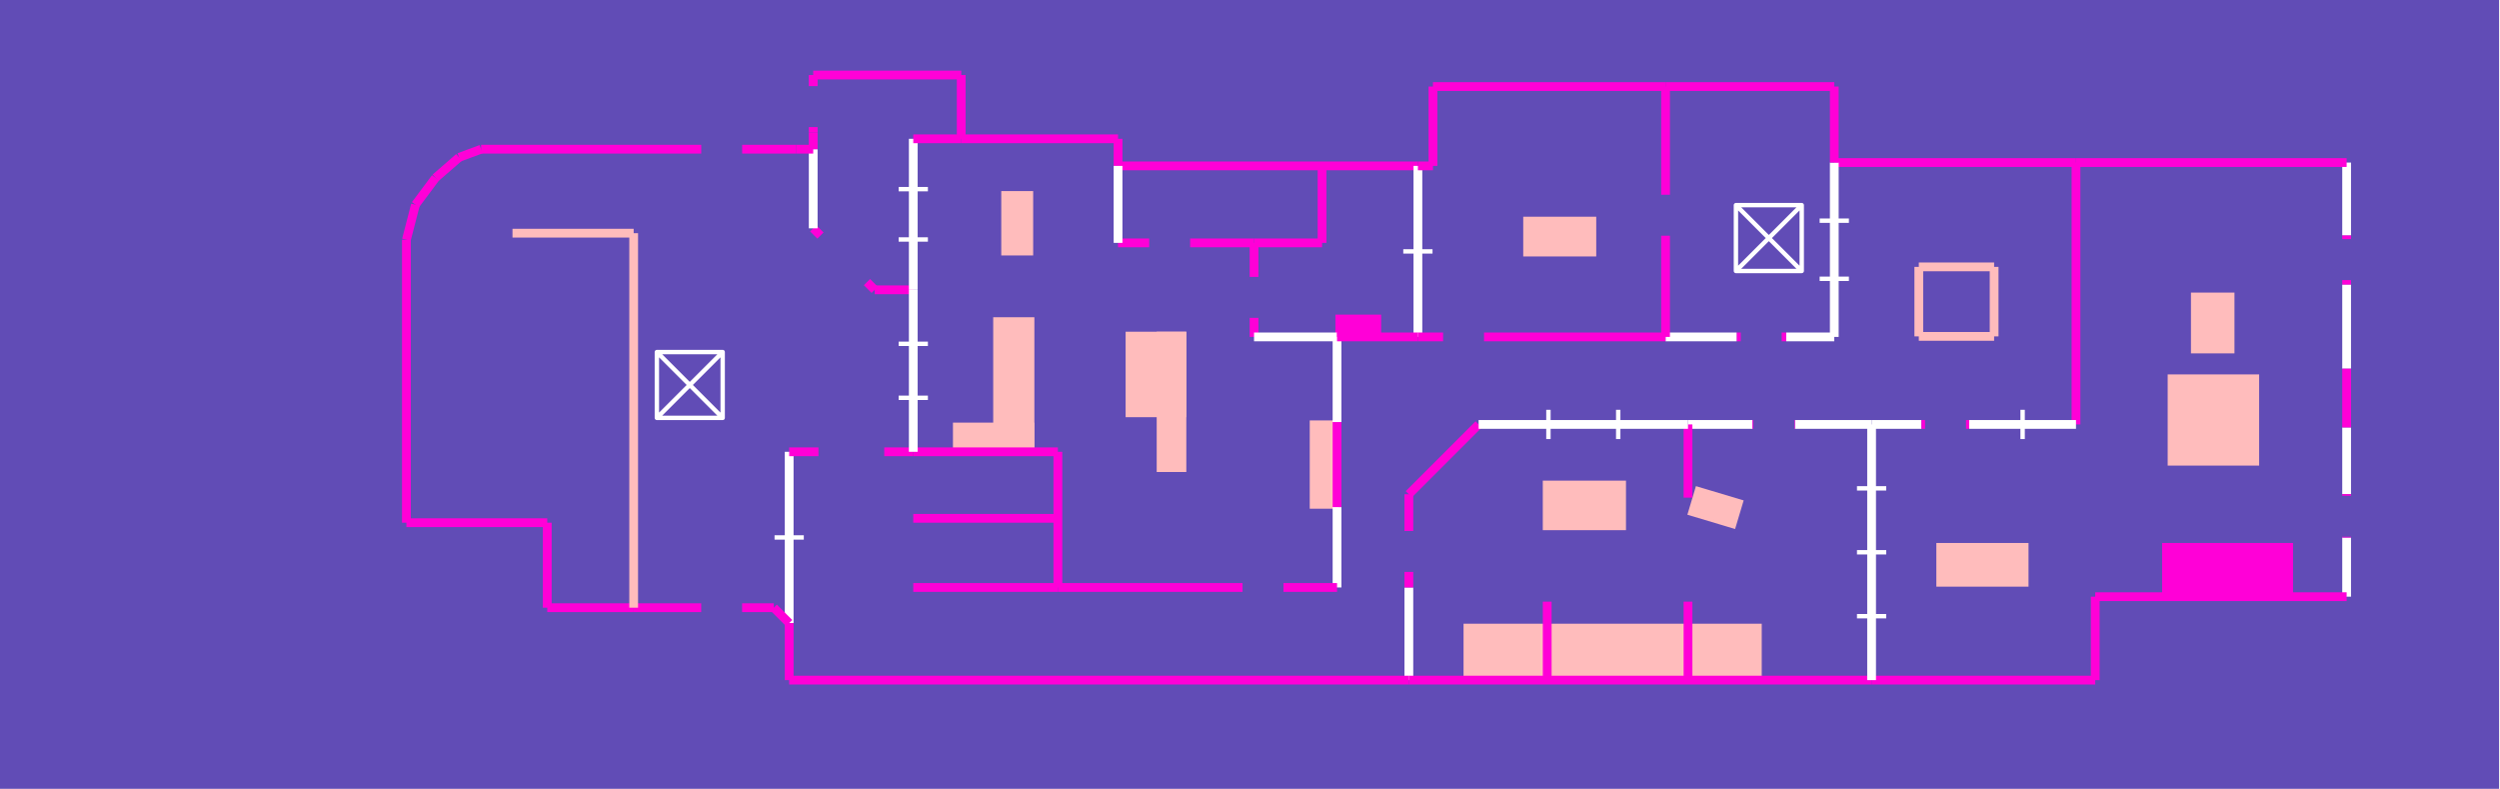
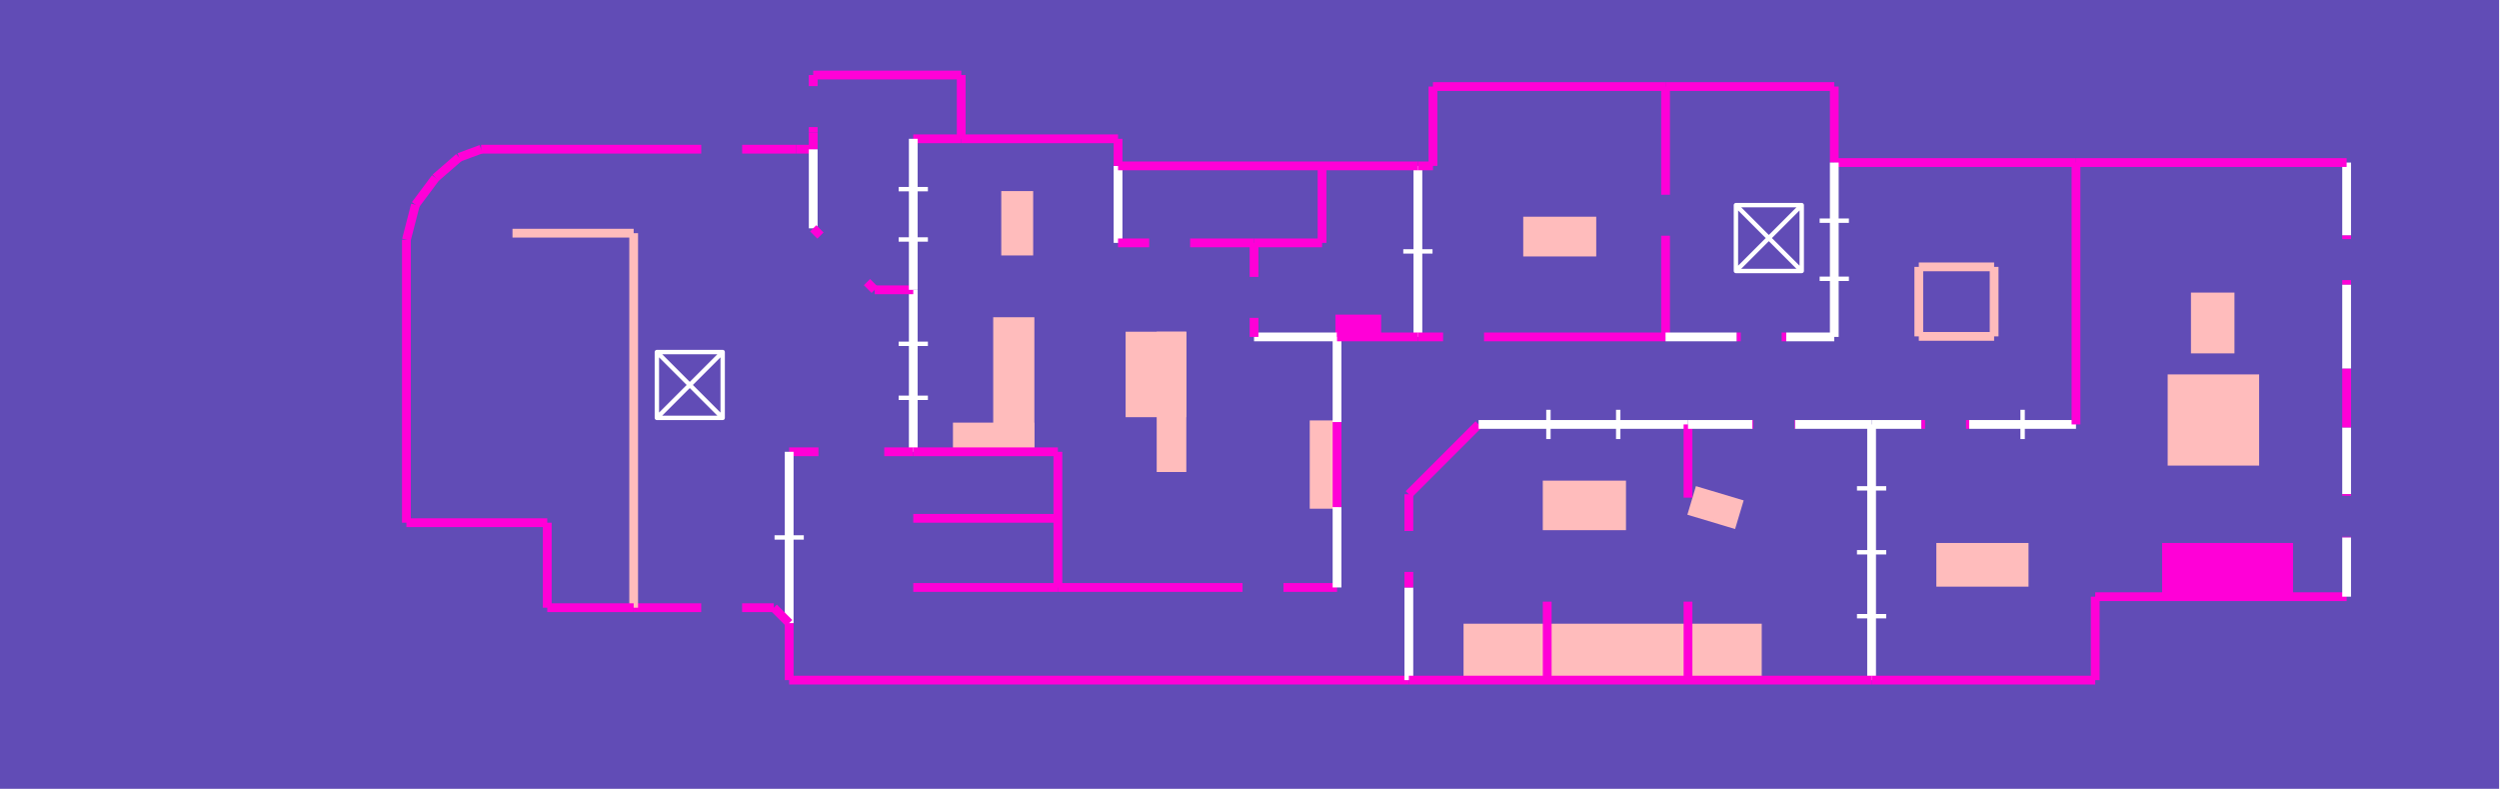
<svg xmlns="http://www.w3.org/2000/svg" viewBox="-220 -53 580 183">
  <rect fill="#614CB6" height="183" width="580" x="-220" y="-53" />
-   <path d="M10.891,-20.974 L19.695,-20.974 L19.695,-51.816 L10.891,-51.816 z" fill="#FFBCBC" stroke="#FFBCBC" stroke-width="0.75" transform="scale(1, -1)" />
-   <path d="M48.838,-56.129 L54.961,-56.129 L54.961,-24.333 L48.838,-24.333 z" fill="#FFBCBC" stroke="#FFBCBC" stroke-width="0.75" transform="scale(1, -1)" />
-   <path d="M54.961,-24.333 L41.622,-24.333 L41.622,-43.411 L54.961,-43.411 z" fill="#FFBCBC" stroke="#FFBCBC" stroke-width="0.75" transform="scale(1, -1)" />
  <path d="M182.453,-69.264 L172.094,-66.164 L173.865,-60.247 L184.224,-63.347 z" fill="#FFBCBC" stroke="#FFBCBC" stroke-width="0.75" transform="scale(1, -1)" />
  <path d="M288.879,-15.254 L298.227,-15.254 L298.227,-28.607 L288.879,-28.607 z" fill="#FFBCBC" stroke="#FFBCBC" stroke-width="0.75" transform="scale(1, -1)" />
+   <path d="M150.098,2.347 L133.907,2.347 L133.907,-6.122 L150.098,-6.122 z" fill="#FFBCBC" stroke="#FFBCBC" stroke-width="0.75" transform="scale(1, -1)" />
+   <path d="M19.415,-5.89 L12.762,-5.89 L12.762,8.294 L19.415,8.294 z" fill="#FFBCBC" stroke="#FFBCBC" stroke-width="0.75" transform="scale(1, -1)" />
+   <path d="M283.476,-34.237 L303.953,-34.237 L303.953,-54.641 L283.476,-54.641 z" fill="#FFBCBC" stroke="#FFBCBC" stroke-width="0.75" transform="scale(1, -1)" />
+   <path d="M1.549,-45.422 L19.695,-45.422 L19.695,-51.816 L1.549,-51.816 z" fill="#FFBCBC" stroke="#FFBCBC" stroke-width="0.75" transform="scale(1, -1)" />
+   <path d="M188.509,-104.786 L120.054,-104.786 L120.054,-92.076 L188.509,-92.076 z" fill="#FFBCBC" stroke="#FFBCBC" stroke-width="0.75" transform="scale(1, -1)" />
+   <path d="M54.961,-24.333 L41.622,-24.333 L41.622,-43.411 L54.961,-43.411 z" fill="#FFBCBC" stroke="#FFBCBC" stroke-width="0.75" transform="scale(1, -1)" />
+   <path d="M138.448,-58.881 L157.004,-58.881 L157.004,-69.625 L138.448,-69.625 z" fill="#FFBCBC" stroke="#FFBCBC" stroke-width="0.75" transform="scale(1, -1)" />
+   <path d="M282.188,-85.428 L311.82,-85.428 L311.82,-73.347 L282.188,-73.347 z" fill="#FF00D7" stroke="#FF00D7" stroke-width="0.75" transform="scale(1, -1)" />
+   <path d="M100.174,-25.162 L90.317,-25.162 L90.317,-20.367 L100.174,-20.367 z" fill="#FF00D7" stroke="#FF00D7" stroke-width="0.75" transform="scale(1, -1)" />
  <path d="M229.787,-82.729 L250.431,-82.729 L250.431,-73.347 L229.787,-73.347 z" fill="#FFBCBC" stroke="#FFBCBC" stroke-width="0.75" transform="scale(1, -1)" />
-   <path d="M150.098,2.347 L133.907,2.347 L133.907,-6.122 L150.098,-6.122 z" fill="#FFBCBC" stroke="#FFBCBC" stroke-width="0.75" transform="scale(1, -1)" />
-   <path d="M138.448,-58.881 L157.004,-58.881 L157.004,-69.625 L138.448,-69.625 z" fill="#FFBCBC" stroke="#FFBCBC" stroke-width="0.75" transform="scale(1, -1)" />
-   <path d="M283.476,-34.237 L303.953,-34.237 L303.953,-54.641 L283.476,-54.641 z" fill="#FFBCBC" stroke="#FFBCBC" stroke-width="0.75" transform="scale(1, -1)" />
-   <path d="M100.174,-25.162 L90.317,-25.162 L90.317,-20.367 L100.174,-20.367 z" fill="#FF00D7" stroke="#FF00D7" stroke-width="0.75" transform="scale(1, -1)" />
+   <path d="M48.838,-56.129 L54.961,-56.129 L54.961,-24.333 L48.838,-24.333 z" fill="#FFBCBC" stroke="#FFBCBC" stroke-width="0.75" transform="scale(1, -1)" />
+   <path d="M10.891,-20.974 L19.695,-20.974 L19.695,-51.816 L10.891,-51.816 z" fill="#FFBCBC" stroke="#FFBCBC" stroke-width="0.75" transform="scale(1, -1)" />
  <path d="M84.357,-44.912 L90.317,-44.912 L90.317,-64.645 L84.357,-64.645 z" fill="#FFBCBC" stroke="#FFBCBC" stroke-width="0.75" transform="scale(1, -1)" />
-   <path d="M282.188,-85.428 L311.82,-85.428 L311.82,-73.347 L282.188,-73.347 z" fill="#FF00D7" stroke="#FF00D7" stroke-width="0.75" transform="scale(1, -1)" />
-   <path d="M19.415,-5.89 L12.762,-5.89 L12.762,8.294 L19.415,8.294 z" fill="#FFBCBC" stroke="#FFBCBC" stroke-width="0.75" transform="scale(1, -1)" />
-   <path d="M188.509,-104.786 L120.054,-104.786 L120.054,-92.076 L188.509,-92.076 z" fill="#FFBCBC" stroke="#FFBCBC" stroke-width="0.75" transform="scale(1, -1)" />
-   <path d="M1.549,-45.422 L19.695,-45.422 L19.695,-51.816 L1.549,-51.816 z" fill="#FFBCBC" stroke="#FFBCBC" stroke-width="0.75" transform="scale(1, -1)" />
  <path d="M182.895,-9.866 L198.168,5.407 L182.895,5.407 L198.168,-9.866 L182.895,-9.866 L182.895,5.407 L198.168,5.407 L198.168,-9.866 z" fill="none" stroke="#FFFFFF" stroke-linejoin="round" stroke-width="1.018" transform="scale(1, -1)" />
  <path d="M-67.545,-43.948 L-52.272,-28.675 L-67.545,-28.675 L-52.272,-43.948 L-67.545,-43.948 L-67.545,-28.675 L-52.272,-28.675 L-52.272,-43.948 z" fill="none" stroke="#FFFFFF" stroke-linejoin="round" stroke-width="1.018" transform="scale(1, -1)" />
-   <path d="M324.635,-71.705 L324.635,-85.428 z" fill="none" stroke="#FFFFFF" stroke-width="2.036" transform="scale(1, -1)" />
-   <path d="M-123.575,5.504 L-125.677,-2.618 z" fill="none" stroke="#FF00D7" stroke-width="2.036" transform="scale(1, -1)" />
-   <path d="M183.056,-25.162 L184.013,-25.162 z" fill="none" stroke="#FF00D7" stroke-width="2.036" transform="scale(1, -1)" />
-   <path d="M193.516,-25.162 L194.567,-25.162 z" fill="none" stroke="#FF00D7" stroke-width="2.036" transform="scale(1, -1)" />
-   <path d="M3.093,35.593 L-31.26,35.593 z" fill="none" stroke="#FF00D7" stroke-width="2.036" transform="scale(1, -1)" />
-   <path d="M324.635,-46.16 L324.635,-61.634 z" fill="none" stroke="#FFFFFF" stroke-width="2.036" transform="scale(1, -1)" />
-   <path d="M225.955,-45.467 L214.384,-45.467 z" fill="none" stroke="#FFFFFF" stroke-width="2.036" transform="scale(1, -1)" />
-   <path d="M139.096,-104.786 L139.096,-86.582 z" fill="none" stroke="#FF00D7" stroke-width="2.036" transform="scale(1, -1)" />
-   <path d="M-125.677,-2.618 L-125.677,-68.265 z" fill="none" stroke="#FF00D7" stroke-width="2.036" transform="scale(1, -1)" />
-   <path d="M171.774,-45.467 L186.75,-45.467 z" fill="none" stroke="#FFFFFF" stroke-width="2.036" transform="scale(1, -1)" />
-   <path d="M71.053,-3.348 L71.053,-11.237 z" fill="none" stroke="#FF00D7" stroke-width="2.036" transform="scale(1, -1)" />
-   <path d="M71.053,-20.74 L71.053,-25.162 z" fill="none" stroke="#FF00D7" stroke-width="2.036" transform="scale(1, -1)" />
-   <path d="M261.823,15.286 L205.723,15.286 z" fill="none" stroke="#FF00D7" stroke-width="2.036" transform="scale(1, -1)" />
-   <path d="M90.317,-25.162 L71.053,-25.162 z" fill="none" stroke="#FFFFFF" stroke-width="2.036" transform="scale(1, -1)" />
-   <path d="M171.774,-86.582 L171.774,-104.786 z" fill="none" stroke="#FF00D7" stroke-width="2.036" transform="scale(1, -1)" />
-   <path d="M-31.26,0.03 L-29.582,-1.648 z" fill="none" stroke="#FF00D7" stroke-width="2.036" transform="scale(1, -1)" />
-   <path d="M-18.783,-12.448 L-16.993,-14.238 z" fill="none" stroke="#FF00D7" stroke-width="2.036" transform="scale(1, -1)" />
-   <path d="M261.823,15.286 L261.823,-45.467 z" fill="none" stroke="#FF00D7" stroke-width="2.036" transform="scale(1, -1)" />
-   <path d="M39.492,20.797 L39.492,14.513 z" fill="none" stroke="#FF00D7" stroke-width="2.036" transform="scale(1, -1)" />
-   <path d="M-16.993,-14.238 L-8.035,-14.238 z" fill="none" stroke="#FF00D7" stroke-width="2.036" transform="scale(1, -1)" />
-   <path d="M90.317,-83.29 L90.317,-64.645 z" fill="none" stroke="#FFFFFF" stroke-width="2.036" transform="scale(1, -1)" />
+   <path d="M-35.179,18.386 L-31.26,18.386 z" fill="none" stroke="#FF00D7" stroke-width="2.036" transform="scale(1, -1)" />
  <path d="M196.588,-45.467 L214.384,-45.467 z" fill="none" stroke="#FFFFFF" stroke-width="2.036" transform="scale(1, -1)" />
-   <path d="M106.985,-83.29 L106.985,-104.786 z" fill="none" stroke="#FFFFFF" stroke-width="2.036" transform="scale(1, -1)" />
-   <path d="M205.723,-25.162 L205.723,15.286 z" fill="none" stroke="#FFFFFF" stroke-width="2.036" transform="scale(1, -1)" />
-   <path d="M209.117,-11.679 L202.329,-11.679 z" fill="none" stroke="#FFFFFF" stroke-width="1.018" transform="scale(1, -1)" />
-   <path d="M209.117,1.803 L202.329,1.803 z" fill="none" stroke="#FFFFFF" stroke-width="1.018" transform="scale(1, -1)" />
-   <path d="M237.043,-45.467 L261.823,-45.467 z" fill="none" stroke="#FFFFFF" stroke-width="2.036" transform="scale(1, -1)" />
-   <path d="M249.433,-48.861 L249.433,-42.073 z" fill="none" stroke="#FFFFFF" stroke-width="1.018" transform="scale(1, -1)" />
-   <path d="M-36.838,-51.816 L-36.838,-91.559 z" fill="none" stroke="#FFFFFF" stroke-width="2.036" transform="scale(1, -1)" />
-   <path d="M-40.232,-71.688 L-33.444,-71.688 z" fill="none" stroke="#FFFFFF" stroke-width="1.018" transform="scale(1, -1)" />
-   <path d="M39.492,14.513 L109.085,14.513 z" fill="none" stroke="#FF00D7" stroke-width="2.036" transform="scale(1, -1)" />
-   <path d="M324.635,-1.577 L324.635,-2.476 z" fill="none" stroke="#FF00D7" stroke-width="2.036" transform="scale(1, -1)" />
-   <path d="M324.635,-11.98 L324.635,-13.066 z" fill="none" stroke="#FF00D7" stroke-width="2.036" transform="scale(1, -1)" />
-   <path d="M-31.26,0.03 L-31.26,18.386 z" fill="none" stroke="#FFFFFF" stroke-width="2.036" transform="scale(1, -1)" />
-   <path d="M-113.451,16.491 L-118.925,11.737 z" fill="none" stroke="#FF00D7" stroke-width="2.036" transform="scale(1, -1)" />
-   <path d="M-31.26,18.386 L-31.26,22.305 z" fill="none" stroke="#FF00D7" stroke-width="2.036" transform="scale(1, -1)" />
-   <path d="M-92.987,-87.985 L-72.931,-87.985 z" fill="none" stroke="#FF00D7" stroke-width="2.036" transform="scale(1, -1)" />
-   <path d="M266.287,-85.428 L266.287,-104.786 z" fill="none" stroke="#FF00D7" stroke-width="2.036" transform="scale(1, -1)" />
-   <path d="M324.635,-13.066 L324.635,-32.536 z" fill="none" stroke="#FFFFFF" stroke-width="2.036" transform="scale(1, -1)" />
-   <path d="M-108.34,18.386 L-113.451,16.491 z" fill="none" stroke="#FF00D7" stroke-width="2.036" transform="scale(1, -1)" />
-   <path d="M112.58,32.92 L112.58,14.513 z" fill="none" stroke="#FF00D7" stroke-width="2.036" transform="scale(1, -1)" />
-   <path d="M242.82,-25.041 L242.82,-8.915 z" fill="none" stroke="#FFBCBC" stroke-width="2.036" transform="scale(1, -1)" />
-   <path d="M109.085,14.513 L109.085,-25.162 z" fill="none" stroke="#FFFFFF" stroke-width="2.036" transform="scale(1, -1)" />
-   <path d="M105.691,-5.324 L112.479,-5.324 z" fill="none" stroke="#FFFFFF" stroke-width="1.018" transform="scale(1, -1)" />
-   <path d="M183.056,-25.162 L166.561,-25.162 z" fill="none" stroke="#FFFFFF" stroke-width="2.036" transform="scale(1, -1)" />
-   <path d="M324.635,-1.577 L324.635,15.286 z" fill="none" stroke="#FFFFFF" stroke-width="2.036" transform="scale(1, -1)" />
-   <path d="M214.384,-104.786 L106.985,-104.786 z" fill="none" stroke="#FF00D7" stroke-width="2.036" transform="scale(1, -1)" />
-   <path d="M39.492,-3.348 L46.719,-3.348 z" fill="none" stroke="#FF00D7" stroke-width="2.036" transform="scale(1, -1)" />
-   <path d="M56.222,-3.348 L71.053,-3.348 z" fill="none" stroke="#FF00D7" stroke-width="2.036" transform="scale(1, -1)" />
-   <path d="M-92.987,-68.265 L-125.677,-68.265 z" fill="none" stroke="#FF00D7" stroke-width="2.036" transform="scale(1, -1)" />
-   <path d="M-31.26,35.593 L-31.26,33.019 z" fill="none" stroke="#FF00D7" stroke-width="2.036" transform="scale(1, -1)" />
-   <path d="M-31.26,23.516 L-31.26,22.305 z" fill="none" stroke="#FF00D7" stroke-width="2.036" transform="scale(1, -1)" />
-   <path d="M25.524,-51.816 L25.524,-83.29 z" fill="none" stroke="#FF00D7" stroke-width="2.036" transform="scale(1, -1)" />
-   <path d="M-8.035,-14.238 L-8.035,20.797 z" fill="none" stroke="#FFFFFF" stroke-width="2.036" transform="scale(1, -1)" />
-   <path d="M-4.641,-2.56 L-11.429,-2.56 z" fill="none" stroke="#FFFFFF" stroke-width="1.018" transform="scale(1, -1)" />
-   <path d="M-4.641,9.118 L-11.429,9.118 z" fill="none" stroke="#FFFFFF" stroke-width="1.018" transform="scale(1, -1)" />
-   <path d="M186.75,-45.467 L186.953,-45.467 z" fill="none" stroke="#FF00D7" stroke-width="2.036" transform="scale(1, -1)" />
-   <path d="M196.456,-45.467 L196.588,-45.467 z" fill="none" stroke="#FF00D7" stroke-width="2.036" transform="scale(1, -1)" />
-   <path d="M166.561,32.92 L205.723,32.92 z" fill="none" stroke="#FF00D7" stroke-width="2.036" transform="scale(1, -1)" />
-   <path d="M171.774,-62.449 L171.774,-45.467 z" fill="none" stroke="#FF00D7" stroke-width="2.036" transform="scale(1, -1)" />
-   <path d="M225.342,-8.915 L225.342,-25.041 z" fill="none" stroke="#FFBCBC" stroke-width="2.036" transform="scale(1, -1)" />
-   <path d="M324.635,-32.536 L324.635,-46.16 z" fill="none" stroke="#FF00D7" stroke-width="2.036" transform="scale(1, -1)" />
-   <path d="M86.843,14.513 L86.843,-3.348 z" fill="none" stroke="#FF00D7" stroke-width="2.036" transform="scale(1, -1)" />
-   <path d="M-8.035,-83.29 L25.524,-83.29 z" fill="none" stroke="#FF00D7" stroke-width="2.036" transform="scale(1, -1)" />
-   <path d="M90.317,-44.912 L90.317,-64.645 z" fill="none" stroke="#FF00D7" stroke-width="2.036" transform="scale(1, -1)" />
-   <path d="M3.093,35.593 L3.093,20.797 z" fill="none" stroke="#FF00D7" stroke-width="2.036" transform="scale(1, -1)" />
-   <path d="M-101.054,-1.097 L-72.931,-1.097 z" fill="none" stroke="#FFBCBC" stroke-width="2.036" transform="scale(1, -1)" />
-   <path d="M-36.838,-51.816 L-30.045,-51.816 z" fill="none" stroke="#FF00D7" stroke-width="2.036" transform="scale(1, -1)" />
-   <path d="M-14.772,-51.816 L-8.035,-51.816 z" fill="none" stroke="#FF00D7" stroke-width="2.036" transform="scale(1, -1)" />
-   <path d="M39.492,20.797 L3.093,20.797 z" fill="none" stroke="#FF00D7" stroke-width="2.036" transform="scale(1, -1)" />
-   <path d="M225.342,-8.915 L242.82,-8.915 z" fill="none" stroke="#FFBCBC" stroke-width="2.036" transform="scale(1, -1)" />
-   <path d="M-8.035,-51.816 L25.524,-51.816 z" fill="none" stroke="#FF00D7" stroke-width="2.036" transform="scale(1, -1)" />
-   <path d="M71.053,-3.348 L86.843,-3.348 z" fill="none" stroke="#FF00D7" stroke-width="2.036" transform="scale(1, -1)" />
-   <path d="M90.317,-44.912 L90.317,-25.162 z" fill="none" stroke="#FFFFFF" stroke-width="2.036" transform="scale(1, -1)" />
-   <path d="M261.823,15.286 L324.635,15.286 z" fill="none" stroke="#FF00D7" stroke-width="2.036" transform="scale(1, -1)" />
+   <path d="M-92.987,-87.985 L-92.987,-68.265 z" fill="none" stroke="#FF00D7" stroke-width="2.036" transform="scale(1, -1)" />
  <path d="M-8.035,-51.816 L-8.035,-14.238 z" fill="none" stroke="#FFFFFF" stroke-width="2.036" transform="scale(1, -1)" />
  <path d="M-4.641,-39.29 L-11.429,-39.29 z" fill="none" stroke="#FFFFFF" stroke-width="1.018" transform="scale(1, -1)" />
  <path d="M-4.641,-26.764 L-11.429,-26.764 z" fill="none" stroke="#FFFFFF" stroke-width="1.018" transform="scale(1, -1)" />
-   <path d="M-92.987,-87.985 L-92.987,-68.265 z" fill="none" stroke="#FF00D7" stroke-width="2.036" transform="scale(1, -1)" />
-   <path d="M-72.931,-87.985 L-57.262,-87.985 z" fill="none" stroke="#FF00D7" stroke-width="2.036" transform="scale(1, -1)" />
-   <path d="M-47.759,-87.985 L-40.412,-87.985 z" fill="none" stroke="#FF00D7" stroke-width="2.036" transform="scale(1, -1)" />
-   <path d="M90.317,-25.162 L109.085,-25.162 z" fill="none" stroke="#FF00D7" stroke-width="2.036" transform="scale(1, -1)" />
-   <path d="M109.085,14.513 L112.58,14.513 z" fill="none" stroke="#FF00D7" stroke-width="2.036" transform="scale(1, -1)" />
-   <path d="M-35.179,18.386 L-31.26,18.386 z" fill="none" stroke="#FF00D7" stroke-width="2.036" transform="scale(1, -1)" />
-   <path d="M225.342,-25.041 L242.82,-25.041 z" fill="none" stroke="#FFBCBC" stroke-width="2.036" transform="scale(1, -1)" />
-   <path d="M324.635,-61.634 L324.635,-62.017 z" fill="none" stroke="#FF00D7" stroke-width="2.036" transform="scale(1, -1)" />
-   <path d="M324.635,-71.52 L324.635,-71.705 z" fill="none" stroke="#FF00D7" stroke-width="2.036" transform="scale(1, -1)" />
-   <path d="M3.093,20.797 L-8.035,20.797 z" fill="none" stroke="#FF00D7" stroke-width="2.036" transform="scale(1, -1)" />
-   <path d="M106.985,-104.786 L-36.838,-104.786 z" fill="none" stroke="#FF00D7" stroke-width="2.036" transform="scale(1, -1)" />
-   <path d="M-40.412,-87.985 L-36.838,-91.559 z" fill="none" stroke="#FF00D7" stroke-width="2.036" transform="scale(1, -1)" />
-   <path d="M-36.838,-104.786 L-36.838,-91.559 z" fill="none" stroke="#FF00D7" stroke-width="2.036" transform="scale(1, -1)" />
+   <path d="M-31.26,0.03 L-31.26,18.386 z" fill="none" stroke="#FFFFFF" stroke-width="2.036" transform="scale(1, -1)" />
  <path d="M-35.179,18.386 L-47.752,18.386 z" fill="none" stroke="#FF00D7" stroke-width="2.036" transform="scale(1, -1)" />
  <path d="M-57.256,18.386 L-108.34,18.386 z" fill="none" stroke="#FF00D7" stroke-width="2.036" transform="scale(1, -1)" />
-   <path d="M112.58,32.92 L166.561,32.92 z" fill="none" stroke="#FF00D7" stroke-width="2.036" transform="scale(1, -1)" />
-   <path d="M109.085,-25.162 L114.931,-25.162 z" fill="none" stroke="#FF00D7" stroke-width="2.036" transform="scale(1, -1)" />
-   <path d="M124.434,-25.162 L166.561,-25.162 z" fill="none" stroke="#FF00D7" stroke-width="2.036" transform="scale(1, -1)" />
-   <path d="M90.317,-83.29 L77.886,-83.29 z" fill="none" stroke="#FF00D7" stroke-width="2.036" transform="scale(1, -1)" />
-   <path d="M68.383,-83.29 L25.524,-83.29 z" fill="none" stroke="#FF00D7" stroke-width="2.036" transform="scale(1, -1)" />
-   <path d="M-118.925,11.737 L-123.575,5.504 z" fill="none" stroke="#FF00D7" stroke-width="2.036" transform="scale(1, -1)" />
-   <path d="M266.287,-104.786 L214.384,-104.786 z" fill="none" stroke="#FF00D7" stroke-width="2.036" transform="scale(1, -1)" />
-   <path d="M106.985,-61.665 L123.183,-45.467 z" fill="none" stroke="#FF00D7" stroke-width="2.036" transform="scale(1, -1)" />
-   <path d="M25.524,-67.252 L-8.035,-67.252 z" fill="none" stroke="#FF00D7" stroke-width="2.036" transform="scale(1, -1)" />
-   <path d="M123.183,-45.467 L171.774,-45.467 z" fill="none" stroke="#FFFFFF" stroke-width="2.036" transform="scale(1, -1)" />
-   <path d="M139.38,-48.861 L139.38,-42.073 z" fill="none" stroke="#FFFFFF" stroke-width="1.018" transform="scale(1, -1)" />
-   <path d="M155.577,-48.861 L155.577,-42.073 z" fill="none" stroke="#FFFFFF" stroke-width="1.018" transform="scale(1, -1)" />
-   <path d="M39.492,-3.348 L39.492,14.513 z" fill="none" stroke="#FFFFFF" stroke-width="2.036" transform="scale(1, -1)" />
-   <path d="M106.985,-83.29 L106.985,-79.684 z" fill="none" stroke="#FF00D7" stroke-width="2.036" transform="scale(1, -1)" />
-   <path d="M106.985,-70.181 L106.985,-61.665 z" fill="none" stroke="#FF00D7" stroke-width="2.036" transform="scale(1, -1)" />
-   <path d="M324.635,-85.428 L266.287,-85.428 z" fill="none" stroke="#FF00D7" stroke-width="2.036" transform="scale(1, -1)" />
-   <path d="M166.561,-25.162 L166.561,-1.686 z" fill="none" stroke="#FF00D7" stroke-width="2.036" transform="scale(1, -1)" />
-   <path d="M166.561,7.817 L166.561,32.92 z" fill="none" stroke="#FF00D7" stroke-width="2.036" transform="scale(1, -1)" />
-   <path d="M194.567,-25.162 L205.723,-25.162 z" fill="none" stroke="#FFFFFF" stroke-width="2.036" transform="scale(1, -1)" />
+   <path d="M-31.26,0.03 L-29.582,-1.648 z" fill="none" stroke="#FF00D7" stroke-width="2.036" transform="scale(1, -1)" />
+   <path d="M-18.783,-12.448 L-16.993,-14.238 z" fill="none" stroke="#FF00D7" stroke-width="2.036" transform="scale(1, -1)" />
  <path d="M214.384,-45.467 L214.384,-104.786 z" fill="none" stroke="#FFFFFF" stroke-width="2.036" transform="scale(1, -1)" />
  <path d="M210.99,-60.296 L217.778,-60.296 z" fill="none" stroke="#FFFFFF" stroke-width="1.018" transform="scale(1, -1)" />
  <path d="M210.99,-75.126 L217.778,-75.126 z" fill="none" stroke="#FFFFFF" stroke-width="1.018" transform="scale(1, -1)" />
  <path d="M210.99,-89.956 L217.778,-89.956 z" fill="none" stroke="#FFFFFF" stroke-width="1.018" transform="scale(1, -1)" />
+   <path d="M3.093,20.797 L-8.035,20.797 z" fill="none" stroke="#FF00D7" stroke-width="2.036" transform="scale(1, -1)" />
+   <path d="M183.056,-25.162 L184.013,-25.162 z" fill="none" stroke="#FF00D7" stroke-width="2.036" transform="scale(1, -1)" />
+   <path d="M193.516,-25.162 L194.567,-25.162 z" fill="none" stroke="#FF00D7" stroke-width="2.036" transform="scale(1, -1)" />
+   <path d="M3.093,35.593 L3.093,20.797 z" fill="none" stroke="#FF00D7" stroke-width="2.036" transform="scale(1, -1)" />
+   <path d="M106.985,-61.665 L123.183,-45.467 z" fill="none" stroke="#FF00D7" stroke-width="2.036" transform="scale(1, -1)" />
+   <path d="M324.635,-46.16 L324.635,-61.634 z" fill="none" stroke="#FFFFFF" stroke-width="2.036" transform="scale(1, -1)" />
+   <path d="M90.317,-83.29 L77.886,-83.29 z" fill="none" stroke="#FF00D7" stroke-width="2.036" transform="scale(1, -1)" />
+   <path d="M68.383,-83.29 L25.524,-83.29 z" fill="none" stroke="#FF00D7" stroke-width="2.036" transform="scale(1, -1)" />
+   <path d="M225.342,-25.041 L242.82,-25.041 z" fill="none" stroke="#FFBCBC" stroke-width="2.036" transform="scale(1, -1)" />
+   <path d="M-8.035,-51.816 L25.524,-51.816 z" fill="none" stroke="#FF00D7" stroke-width="2.036" transform="scale(1, -1)" />
+   <path d="M242.82,-25.041 L242.82,-8.915 z" fill="none" stroke="#FFBCBC" stroke-width="2.036" transform="scale(1, -1)" />
+   <path d="M90.317,-83.29 L90.317,-64.645 z" fill="none" stroke="#FFFFFF" stroke-width="2.036" transform="scale(1, -1)" />
+   <path d="M194.567,-25.162 L205.723,-25.162 z" fill="none" stroke="#FFFFFF" stroke-width="2.036" transform="scale(1, -1)" />
+   <path d="M-8.035,-83.29 L25.524,-83.29 z" fill="none" stroke="#FF00D7" stroke-width="2.036" transform="scale(1, -1)" />
  <path d="M205.723,15.286 L205.723,32.92 z" fill="none" stroke="#FF00D7" stroke-width="2.036" transform="scale(1, -1)" />
+   <path d="M-113.451,16.491 L-118.925,11.737 z" fill="none" stroke="#FF00D7" stroke-width="2.036" transform="scale(1, -1)" />
+   <path d="M324.635,-1.577 L324.635,-2.476 z" fill="none" stroke="#FF00D7" stroke-width="2.036" transform="scale(1, -1)" />
+   <path d="M324.635,-11.98 L324.635,-13.066 z" fill="none" stroke="#FF00D7" stroke-width="2.036" transform="scale(1, -1)" />
+   <path d="M237.043,-45.467 L261.823,-45.467 z" fill="none" stroke="#FFFFFF" stroke-width="2.036" transform="scale(1, -1)" />
+   <path d="M249.433,-48.861 L249.433,-42.073 z" fill="none" stroke="#FFFFFF" stroke-width="1.018" transform="scale(1, -1)" />
+   <path d="M324.635,-85.428 L266.287,-85.428 z" fill="none" stroke="#FF00D7" stroke-width="2.036" transform="scale(1, -1)" />
+   <path d="M-92.987,-68.265 L-125.677,-68.265 z" fill="none" stroke="#FF00D7" stroke-width="2.036" transform="scale(1, -1)" />
+   <path d="M123.183,-45.467 L171.774,-45.467 z" fill="none" stroke="#FFFFFF" stroke-width="2.036" transform="scale(1, -1)" />
+   <path d="M139.38,-48.861 L139.38,-42.073 z" fill="none" stroke="#FFFFFF" stroke-width="1.018" transform="scale(1, -1)" />
+   <path d="M155.577,-48.861 L155.577,-42.073 z" fill="none" stroke="#FFFFFF" stroke-width="1.018" transform="scale(1, -1)" />
+   <path d="M261.823,15.286 L205.723,15.286 z" fill="none" stroke="#FF00D7" stroke-width="2.036" transform="scale(1, -1)" />
+   <path d="M-108.34,18.386 L-113.451,16.491 z" fill="none" stroke="#FF00D7" stroke-width="2.036" transform="scale(1, -1)" />
+   <path d="M90.317,-44.912 L90.317,-64.645 z" fill="none" stroke="#FF00D7" stroke-width="2.036" transform="scale(1, -1)" />
+   <path d="M112.58,32.92 L112.58,14.513 z" fill="none" stroke="#FF00D7" stroke-width="2.036" transform="scale(1, -1)" />
+   <path d="M-36.838,-104.786 L-36.838,-91.559 z" fill="none" stroke="#FF00D7" stroke-width="2.036" transform="scale(1, -1)" />
+   <path d="M90.317,-44.912 L90.317,-25.162 z" fill="none" stroke="#FFFFFF" stroke-width="2.036" transform="scale(1, -1)" />
+   <path d="M-118.925,11.737 L-123.575,5.504 z" fill="none" stroke="#FF00D7" stroke-width="2.036" transform="scale(1, -1)" />
+   <path d="M109.085,14.513 L109.085,-25.162 z" fill="none" stroke="#FFFFFF" stroke-width="2.036" transform="scale(1, -1)" />
+   <path d="M105.691,-5.324 L112.479,-5.324 z" fill="none" stroke="#FFFFFF" stroke-width="1.018" transform="scale(1, -1)" />
+   <path d="M225.342,-8.915 L225.342,-25.041 z" fill="none" stroke="#FFBCBC" stroke-width="2.036" transform="scale(1, -1)" />
+   <path d="M171.774,-86.582 L171.774,-104.786 z" fill="none" stroke="#FF00D7" stroke-width="2.036" transform="scale(1, -1)" />
+   <path d="M266.287,-104.786 L214.384,-104.786 z" fill="none" stroke="#FF00D7" stroke-width="2.036" transform="scale(1, -1)" />
+   <path d="M-16.993,-14.238 L-8.035,-14.238 z" fill="none" stroke="#FF00D7" stroke-width="2.036" transform="scale(1, -1)" />
+   <path d="M39.492,-3.348 L39.492,14.513 z" fill="none" stroke="#FFFFFF" stroke-width="2.036" transform="scale(1, -1)" />
+   <path d="M324.635,-61.634 L324.635,-62.017 z" fill="none" stroke="#FF00D7" stroke-width="2.036" transform="scale(1, -1)" />
+   <path d="M324.635,-71.52 L324.635,-71.705 z" fill="none" stroke="#FF00D7" stroke-width="2.036" transform="scale(1, -1)" />
+   <path d="M-125.677,-2.618 L-125.677,-68.265 z" fill="none" stroke="#FF00D7" stroke-width="2.036" transform="scale(1, -1)" />
+   <path d="M324.635,-1.577 L324.635,15.286 z" fill="none" stroke="#FFFFFF" stroke-width="2.036" transform="scale(1, -1)" />
+   <path d="M171.774,-62.449 L171.774,-45.467 z" fill="none" stroke="#FF00D7" stroke-width="2.036" transform="scale(1, -1)" />
+   <path d="M71.053,-3.348 L86.843,-3.348 z" fill="none" stroke="#FF00D7" stroke-width="2.036" transform="scale(1, -1)" />
+   <path d="M266.287,-85.428 L266.287,-104.786 z" fill="none" stroke="#FF00D7" stroke-width="2.036" transform="scale(1, -1)" />
+   <path d="M324.635,-13.066 L324.635,-32.536 z" fill="none" stroke="#FFFFFF" stroke-width="2.036" transform="scale(1, -1)" />
+   <path d="M261.823,15.286 L324.635,15.286 z" fill="none" stroke="#FF00D7" stroke-width="2.036" transform="scale(1, -1)" />
+   <path d="M139.096,-104.786 L139.096,-86.582 z" fill="none" stroke="#FF00D7" stroke-width="2.036" transform="scale(1, -1)" />
+   <path d="M106.985,-104.786 L-36.838,-104.786 z" fill="none" stroke="#FF00D7" stroke-width="2.036" transform="scale(1, -1)" />
+   <path d="M-31.26,18.386 L-31.26,22.305 z" fill="none" stroke="#FF00D7" stroke-width="2.036" transform="scale(1, -1)" />
+   <path d="M106.985,-83.29 L106.985,-104.786 z" fill="none" stroke="#FFFFFF" stroke-width="2.036" transform="scale(1, -1)" />
+   <path d="M324.635,-71.705 L324.635,-85.428 z" fill="none" stroke="#FFFFFF" stroke-width="2.036" transform="scale(1, -1)" />
+   <path d="M225.342,-8.915 L242.82,-8.915 z" fill="none" stroke="#FFBCBC" stroke-width="2.036" transform="scale(1, -1)" />
+   <path d="M225.955,-45.467 L214.384,-45.467 z" fill="none" stroke="#FFFFFF" stroke-width="2.036" transform="scale(1, -1)" />
+   <path d="M-31.26,35.593 L-31.26,33.019 z" fill="none" stroke="#FF00D7" stroke-width="2.036" transform="scale(1, -1)" />
+   <path d="M-31.26,23.516 L-31.26,22.305 z" fill="none" stroke="#FF00D7" stroke-width="2.036" transform="scale(1, -1)" />
+   <path d="M-72.931,-87.985 L-57.262,-87.985 z" fill="none" stroke="#FF00D7" stroke-width="2.036" transform="scale(1, -1)" />
+   <path d="M-47.759,-87.985 L-40.412,-87.985 z" fill="none" stroke="#FF00D7" stroke-width="2.036" transform="scale(1, -1)" />
+   <path d="M109.085,14.513 L112.58,14.513 z" fill="none" stroke="#FF00D7" stroke-width="2.036" transform="scale(1, -1)" />
+   <path d="M-36.838,-51.816 L-30.045,-51.816 z" fill="none" stroke="#FF00D7" stroke-width="2.036" transform="scale(1, -1)" />
+   <path d="M-14.772,-51.816 L-8.035,-51.816 z" fill="none" stroke="#FF00D7" stroke-width="2.036" transform="scale(1, -1)" />
+   <path d="M166.561,32.92 L205.723,32.92 z" fill="none" stroke="#FF00D7" stroke-width="2.036" transform="scale(1, -1)" />
+   <path d="M3.093,35.593 L-31.26,35.593 z" fill="none" stroke="#FF00D7" stroke-width="2.036" transform="scale(1, -1)" />
+   <path d="M166.561,-25.162 L166.561,-1.686 z" fill="none" stroke="#FF00D7" stroke-width="2.036" transform="scale(1, -1)" />
+   <path d="M166.561,7.817 L166.561,32.92 z" fill="none" stroke="#FF00D7" stroke-width="2.036" transform="scale(1, -1)" />
+   <path d="M39.492,14.513 L109.085,14.513 z" fill="none" stroke="#FF00D7" stroke-width="2.036" transform="scale(1, -1)" />
+   <path d="M-123.575,5.504 L-125.677,-2.618 z" fill="none" stroke="#FF00D7" stroke-width="2.036" transform="scale(1, -1)" />
+   <path d="M25.524,-51.816 L25.524,-83.29 z" fill="none" stroke="#FF00D7" stroke-width="2.036" transform="scale(1, -1)" />
+   <path d="M90.317,-25.162 L71.053,-25.162 z" fill="none" stroke="#FFFFFF" stroke-width="2.036" transform="scale(1, -1)" />
+   <path d="M324.635,-32.536 L324.635,-46.16 z" fill="none" stroke="#FF00D7" stroke-width="2.036" transform="scale(1, -1)" />
+   <path d="M86.843,14.513 L86.843,-3.348 z" fill="none" stroke="#FF00D7" stroke-width="2.036" transform="scale(1, -1)" />
+   <path d="M90.317,-25.162 L109.085,-25.162 z" fill="none" stroke="#FF00D7" stroke-width="2.036" transform="scale(1, -1)" />
+   <path d="M-36.838,-51.816 L-36.838,-91.559 z" fill="none" stroke="#FFFFFF" stroke-width="2.036" transform="scale(1, -1)" />
+   <path d="M-40.232,-71.688 L-33.444,-71.688 z" fill="none" stroke="#FFFFFF" stroke-width="1.018" transform="scale(1, -1)" />
+   <path d="M-72.931,-1.097 L-72.931,-87.985 z" fill="none" stroke="#FFBCBC" stroke-width="2.036" transform="scale(1, -1)" />
+   <path d="M109.085,-25.162 L114.931,-25.162 z" fill="none" stroke="#FF00D7" stroke-width="2.036" transform="scale(1, -1)" />
+   <path d="M124.434,-25.162 L166.561,-25.162 z" fill="none" stroke="#FF00D7" stroke-width="2.036" transform="scale(1, -1)" />
+   <path d="M71.053,-3.348 L71.053,-11.237 z" fill="none" stroke="#FF00D7" stroke-width="2.036" transform="scale(1, -1)" />
+   <path d="M71.053,-20.74 L71.053,-25.162 z" fill="none" stroke="#FF00D7" stroke-width="2.036" transform="scale(1, -1)" />
+   <path d="M106.985,-83.29 L106.985,-79.684 z" fill="none" stroke="#FF00D7" stroke-width="2.036" transform="scale(1, -1)" />
+   <path d="M106.985,-70.181 L106.985,-61.665 z" fill="none" stroke="#FF00D7" stroke-width="2.036" transform="scale(1, -1)" />
+   <path d="M39.492,20.797 L39.492,14.513 z" fill="none" stroke="#FF00D7" stroke-width="2.036" transform="scale(1, -1)" />
+   <path d="M205.723,-25.162 L205.723,15.286 z" fill="none" stroke="#FFFFFF" stroke-width="2.036" transform="scale(1, -1)" />
+   <path d="M209.117,-11.679 L202.329,-11.679 z" fill="none" stroke="#FFFFFF" stroke-width="1.018" transform="scale(1, -1)" />
+   <path d="M209.117,1.803 L202.329,1.803 z" fill="none" stroke="#FFFFFF" stroke-width="1.018" transform="scale(1, -1)" />
+   <path d="M39.492,-3.348 L46.719,-3.348 z" fill="none" stroke="#FF00D7" stroke-width="2.036" transform="scale(1, -1)" />
+   <path d="M56.222,-3.348 L71.053,-3.348 z" fill="none" stroke="#FF00D7" stroke-width="2.036" transform="scale(1, -1)" />
+   <path d="M214.384,-104.786 L106.985,-104.786 z" fill="none" stroke="#FF00D7" stroke-width="2.036" transform="scale(1, -1)" />
  <path d="M237.043,-45.467 L236.295,-45.467 z" fill="none" stroke="#FF00D7" stroke-width="2.036" transform="scale(1, -1)" />
  <path d="M226.792,-45.467 L225.955,-45.467 z" fill="none" stroke="#FF00D7" stroke-width="2.036" transform="scale(1, -1)" />
-   <path d="M-72.931,-1.097 L-72.931,-87.985 z" fill="none" stroke="#FFBCBC" stroke-width="2.036" transform="scale(1, -1)" />
+   <path d="M39.492,20.797 L3.093,20.797 z" fill="none" stroke="#FF00D7" stroke-width="2.036" transform="scale(1, -1)" />
+   <path d="M25.524,-67.252 L-8.035,-67.252 z" fill="none" stroke="#FF00D7" stroke-width="2.036" transform="scale(1, -1)" />
+   <path d="M-101.054,-1.097 L-72.931,-1.097 z" fill="none" stroke="#FFBCBC" stroke-width="2.036" transform="scale(1, -1)" />
+   <path d="M112.58,32.92 L166.561,32.92 z" fill="none" stroke="#FF00D7" stroke-width="2.036" transform="scale(1, -1)" />
+   <path d="M-92.987,-87.985 L-72.931,-87.985 z" fill="none" stroke="#FF00D7" stroke-width="2.036" transform="scale(1, -1)" />
+   <path d="M183.056,-25.162 L166.561,-25.162 z" fill="none" stroke="#FFFFFF" stroke-width="2.036" transform="scale(1, -1)" />
+   <path d="M-40.412,-87.985 L-36.838,-91.559 z" fill="none" stroke="#FF00D7" stroke-width="2.036" transform="scale(1, -1)" />
+   <path d="M-8.035,-14.238 L-8.035,20.797 z" fill="none" stroke="#FFFFFF" stroke-width="2.036" transform="scale(1, -1)" />
+   <path d="M-4.641,-2.56 L-11.429,-2.56 z" fill="none" stroke="#FFFFFF" stroke-width="1.018" transform="scale(1, -1)" />
+   <path d="M-4.641,9.118 L-11.429,9.118 z" fill="none" stroke="#FFFFFF" stroke-width="1.018" transform="scale(1, -1)" />
+   <path d="M171.774,-45.467 L186.75,-45.467 z" fill="none" stroke="#FFFFFF" stroke-width="2.036" transform="scale(1, -1)" />
+   <path d="M261.823,15.286 L261.823,-45.467 z" fill="none" stroke="#FF00D7" stroke-width="2.036" transform="scale(1, -1)" />
+   <path d="M186.75,-45.467 L186.953,-45.467 z" fill="none" stroke="#FF00D7" stroke-width="2.036" transform="scale(1, -1)" />
+   <path d="M196.456,-45.467 L196.588,-45.467 z" fill="none" stroke="#FF00D7" stroke-width="2.036" transform="scale(1, -1)" />
</svg>
